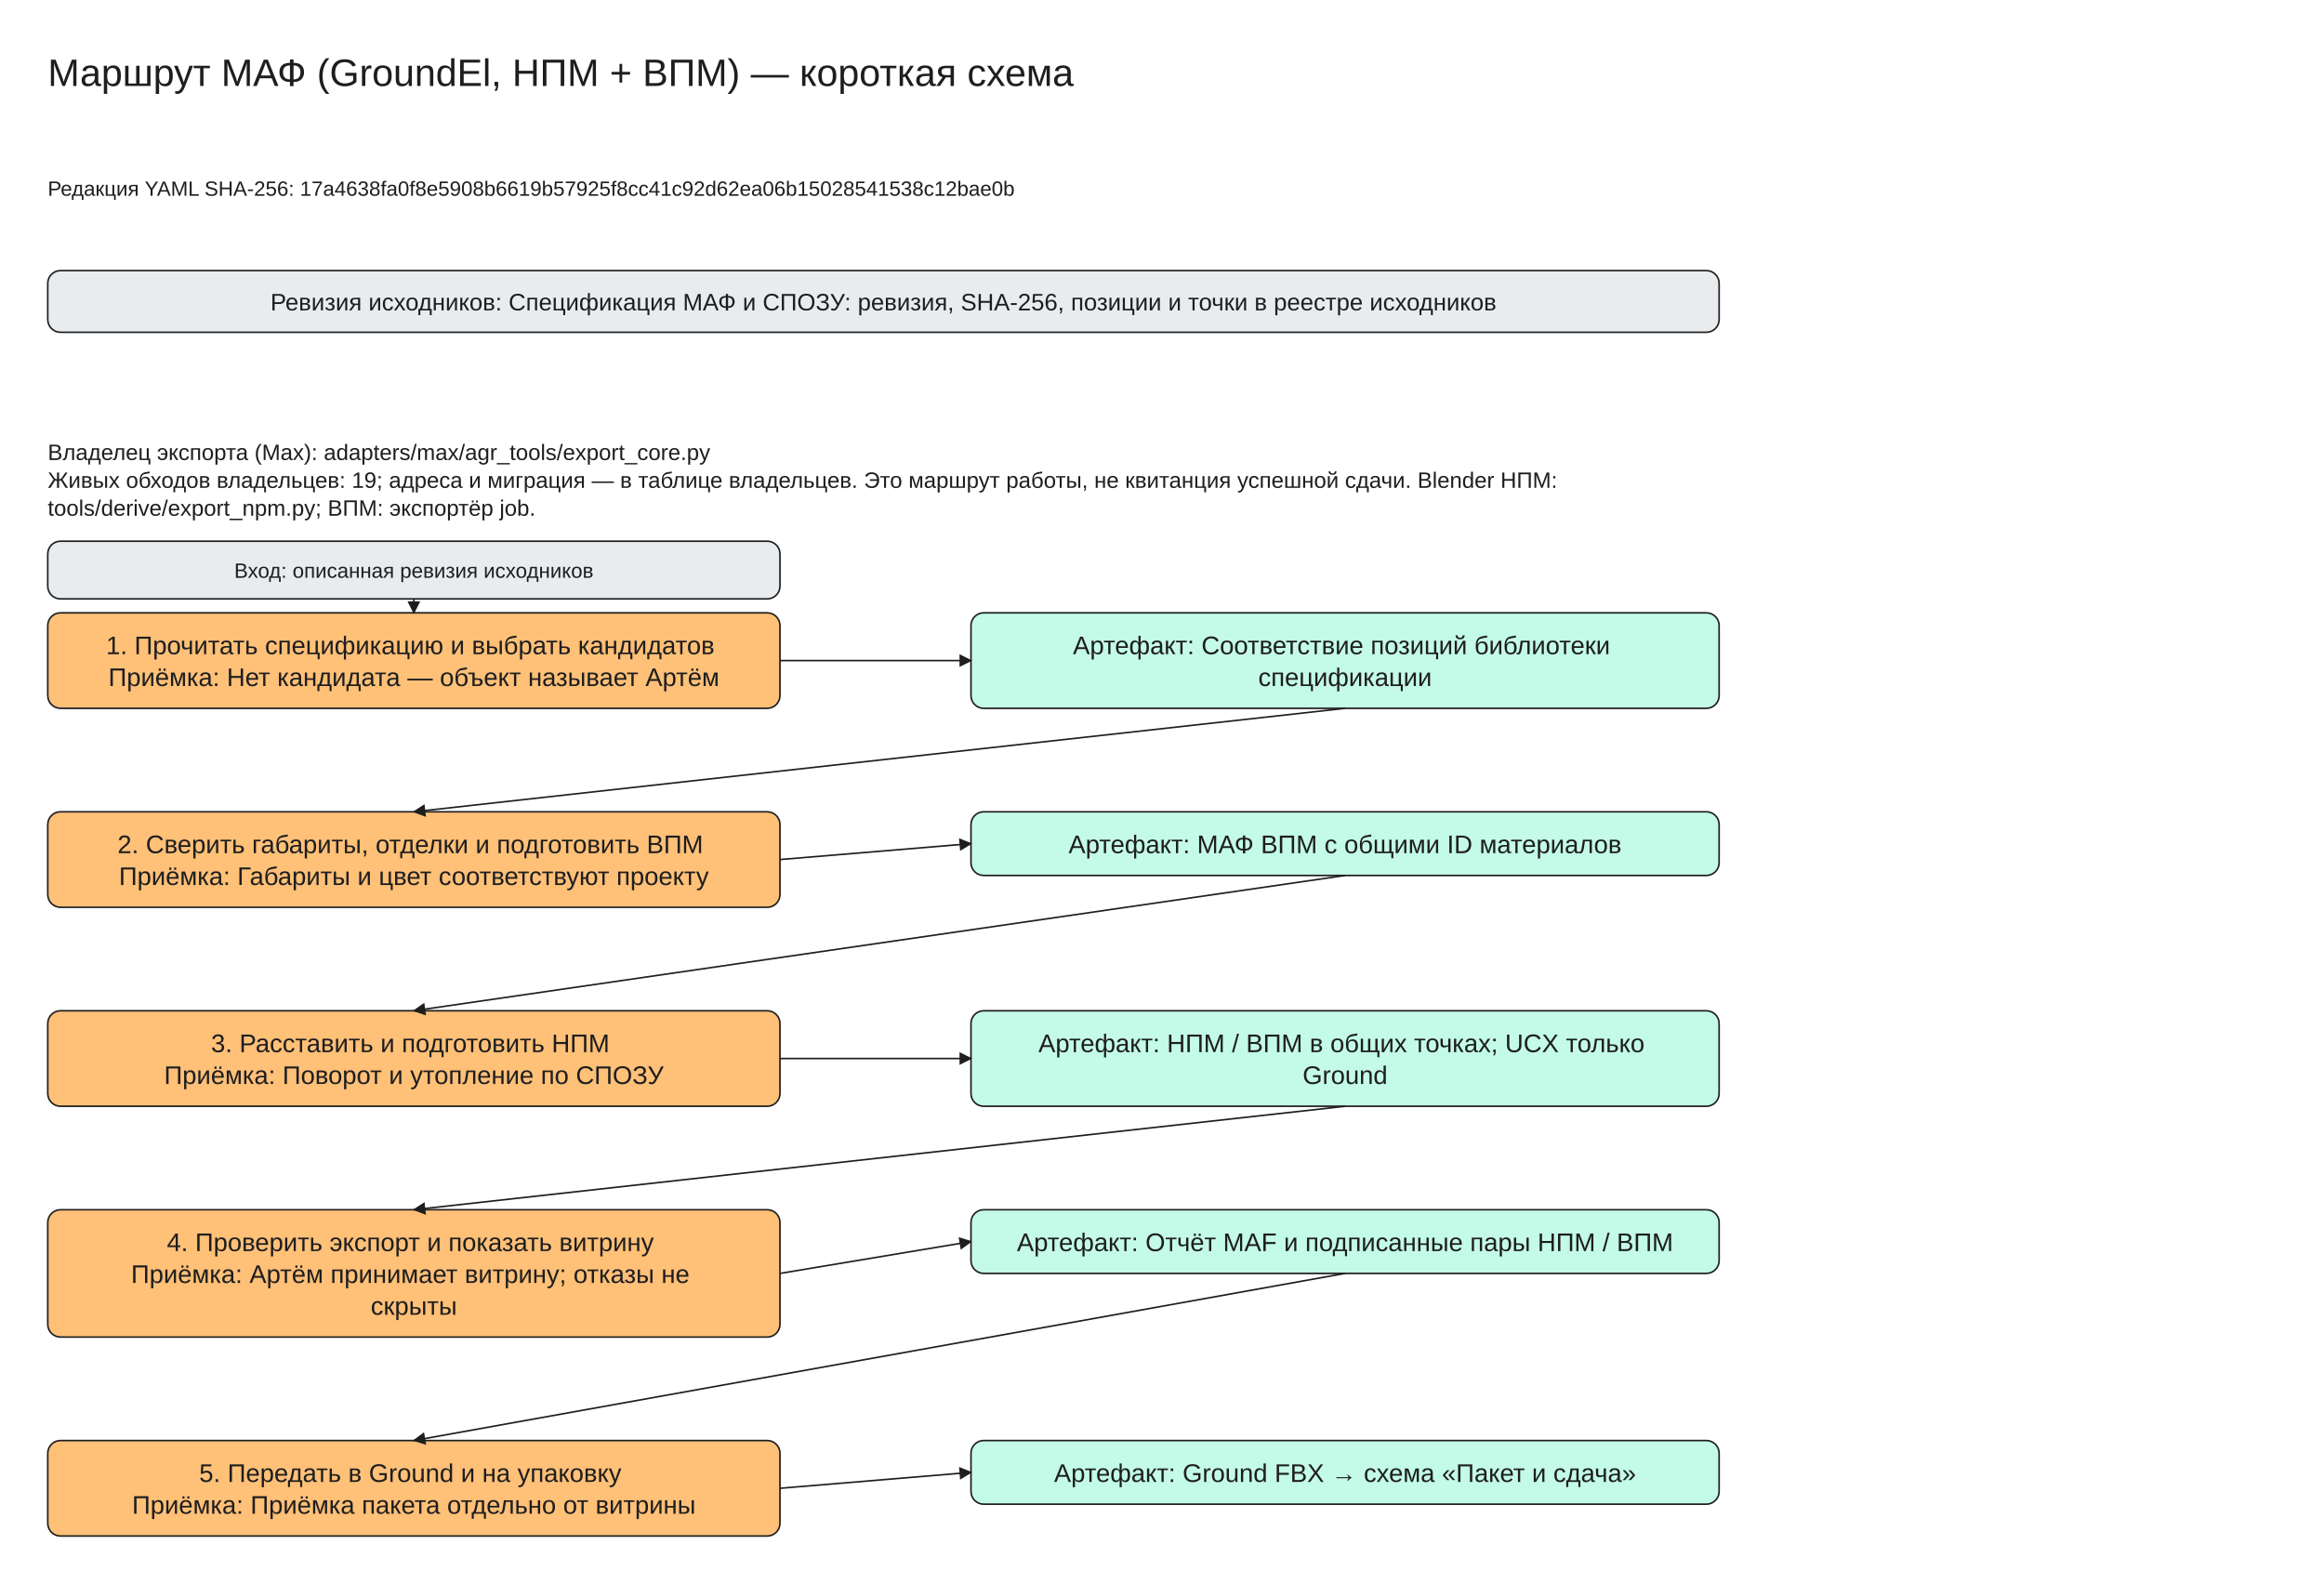
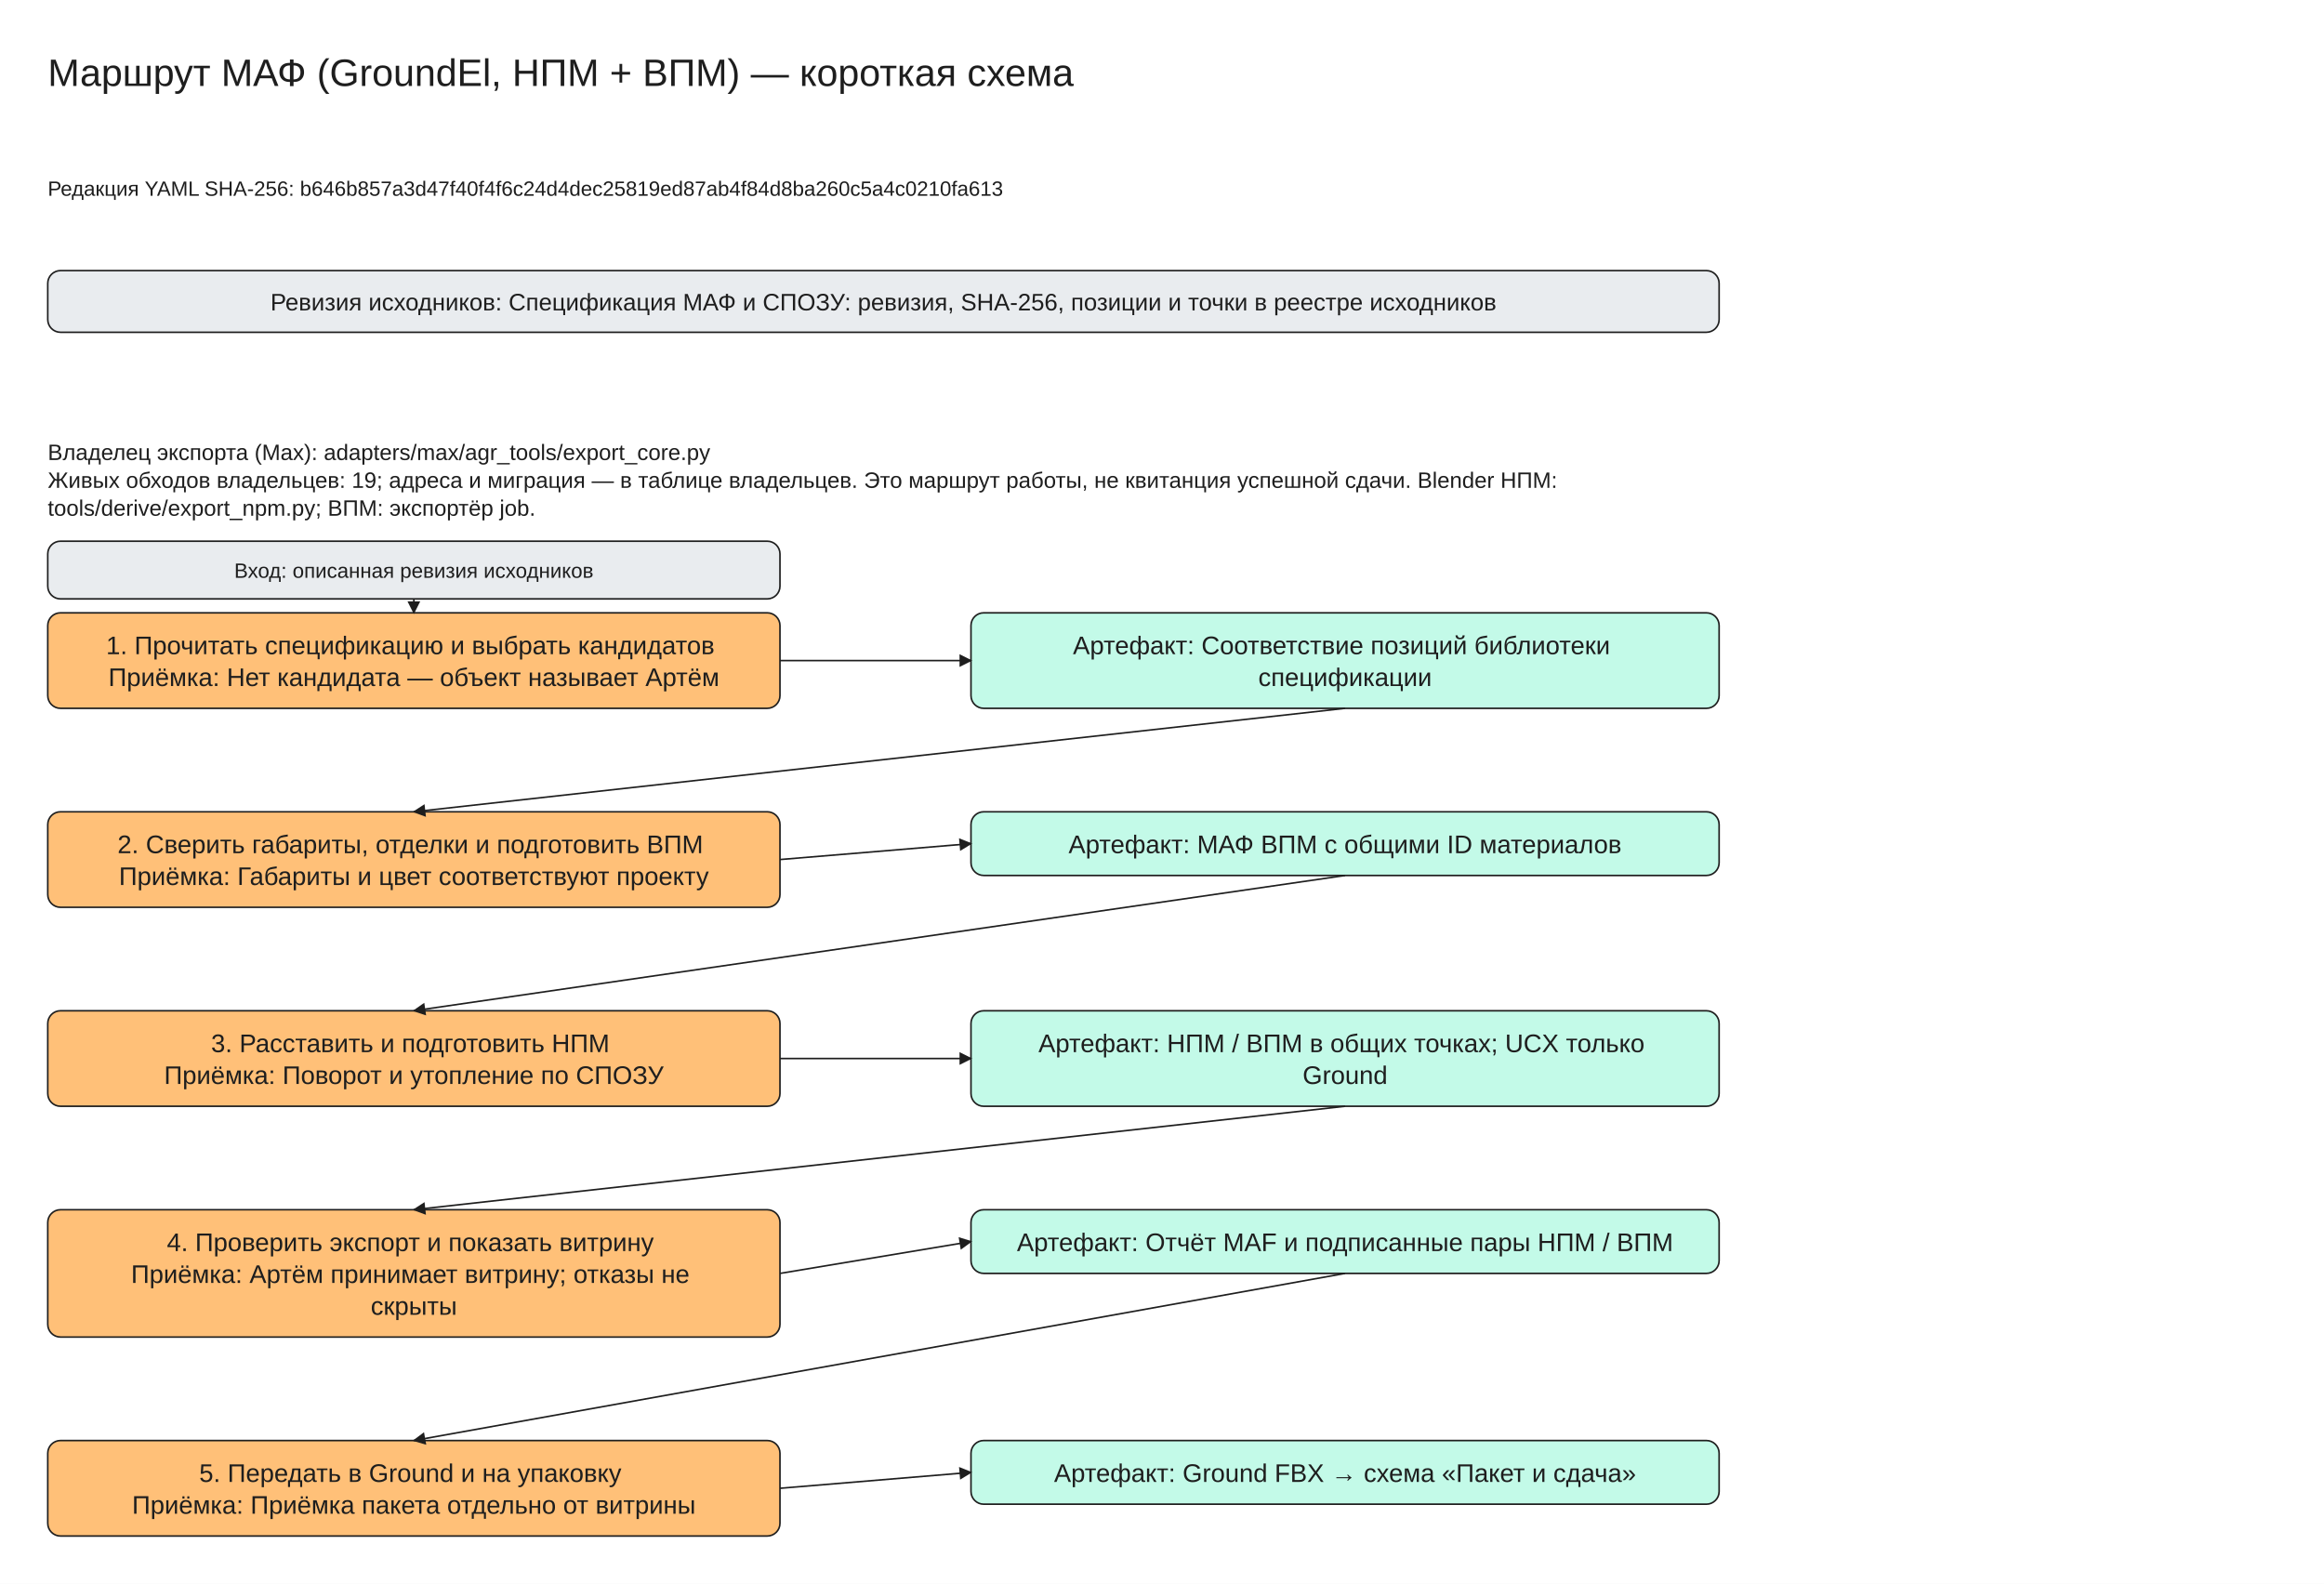
<svg xmlns="http://www.w3.org/2000/svg" viewBox="0 -30 1460 995" width="1460" height="995" font-family="Segoe UI, Arial, sans-serif">
  <defs>
    <marker id="arrow" viewBox="0 0 10 10" refX="9" refY="5" markerWidth="8" markerHeight="8" orient="auto-start-reverse">
      <path d="M0,0 L10,5 L0,10 z" fill="#1e1e1e" />
    </marker>
  </defs>
  <rect x="0" y="-30" width="1460" height="995" fill="#ffffff" />
  <rect x="30" y="140" width="1050" height="38.75" rx="8" fill="#e9ecef" stroke="#1e1e1e" />
  <rect x="30" y="355" width="460" height="60.0" rx="8" fill="#ffc078" stroke="#1e1e1e" />
  <rect x="610" y="355" width="470" height="60.0" rx="8" fill="#c3fae8" stroke="#1e1e1e" />
  <rect x="30" y="310" width="460" height="36.25" rx="8" fill="#e9ecef" stroke="#1e1e1e" />
  <line x1="260.0" y1="346.25" x2="260.0" y2="355.0" stroke="#1e1e1e" marker-end="url(#arrow)" />
  <line x1="490" y1="385.0" x2="610" y2="385.0" stroke="#1e1e1e" marker-end="url(#arrow)" />
  <rect x="30" y="480.0" width="460" height="60.0" rx="8" fill="#ffc078" stroke="#1e1e1e" />
  <rect x="610" y="480.0" width="470" height="40.0" rx="8" fill="#c3fae8" stroke="#1e1e1e" />
  <line x1="845.0" y1="415.0" x2="260.0" y2="480.0" stroke="#1e1e1e" marker-end="url(#arrow)" />
  <line x1="490" y1="510.0" x2="610" y2="500.0" stroke="#1e1e1e" marker-end="url(#arrow)" />
  <rect x="30" y="605.0" width="460" height="60.0" rx="8" fill="#ffc078" stroke="#1e1e1e" />
  <rect x="610" y="605.0" width="470" height="60.0" rx="8" fill="#c3fae8" stroke="#1e1e1e" />
  <line x1="845.0" y1="520.0" x2="260.0" y2="605.0" stroke="#1e1e1e" marker-end="url(#arrow)" />
  <line x1="490" y1="635.0" x2="610" y2="635.0" stroke="#1e1e1e" marker-end="url(#arrow)" />
  <rect x="30" y="730.0" width="460" height="80.0" rx="8" fill="#ffc078" stroke="#1e1e1e" />
  <rect x="610" y="730.0" width="470" height="40.0" rx="8" fill="#c3fae8" stroke="#1e1e1e" />
  <line x1="845.0" y1="665.0" x2="260.0" y2="730.0" stroke="#1e1e1e" marker-end="url(#arrow)" />
  <line x1="490" y1="770.0" x2="610" y2="750.0" stroke="#1e1e1e" marker-end="url(#arrow)" />
  <rect x="30" y="875.0" width="460" height="60.0" rx="8" fill="#ffc078" stroke="#1e1e1e" />
  <rect x="610" y="875.0" width="470" height="40.0" rx="8" fill="#c3fae8" stroke="#1e1e1e" />
  <line x1="845.0" y1="770.0" x2="260.0" y2="875.0" stroke="#1e1e1e" marker-end="url(#arrow)" />
  <line x1="490" y1="905.0" x2="610" y2="895.0" stroke="#1e1e1e" marker-end="url(#arrow)" />
  <text x="30" y="0" font-size="24" text-anchor="start" fill="#1e1e1e">
    <tspan x="30" dy="24">Маршрут МАФ (GroundEl, НПМ + ВПМ) — короткая схема</tspan>
  </text>
  <text x="30" y="80" font-size="13" text-anchor="start" fill="#1e1e1e">
-     <tspan x="30" dy="13">Редакция YAML SHA-256: 17a4638fa0f8e5908b6619b57925f8cc41c92d62ea06b15028541538c12bae0b</tspan>
+     <tspan x="30" dy="13">Редакция YAML SHA-256: b646b857a3d47f40f4f6c24d4dec25819ed87ab4f84d8ba260c5a4c0210fa613</tspan>
  </text>
  <text x="555.0" y="150.0" font-size="15" text-anchor="middle" fill="#1e1e1e">
    <tspan x="555.0" dy="15">Ревизия исходников: Спецификация МАФ и СПОЗУ: ревизия, SHA-256, позиции и точки в реестре исходников</tspan>
  </text>
  <text x="30" y="245" font-size="14" text-anchor="start" fill="#1e1e1e">
    <tspan x="30" dy="14">Владелец экспорта (Max): adapters/max/agr_tools/export_core.py</tspan>
    <tspan x="30" dy="17.5">Живых обходов владельцев: 19; адреса и миграция — в таблице владельцев. Это маршрут работы, не квитанция успешной сдачи. Blender НПМ:</tspan>
    <tspan x="30" dy="17.5">tools/derive/export_npm.py; ВПМ: экспортёр job.</tspan>
  </text>
  <text x="260.0" y="365.0" font-size="16" text-anchor="middle" fill="#1e1e1e">
    <tspan x="260.0" dy="16">1. Прочитать спецификацию и выбрать кандидатов</tspan>
    <tspan x="260.0" dy="20.0">Приёмка: Нет кандидата — объект называет Артём</tspan>
  </text>
  <text x="845.0" y="365.0" font-size="16" text-anchor="middle" fill="#1e1e1e">
    <tspan x="845.0" dy="16">Артефакт: Соответствие позиций библиотеки</tspan>
    <tspan x="845.0" dy="20.0">спецификации</tspan>
  </text>
  <text x="260.0" y="320.0" font-size="13" text-anchor="middle" fill="#1e1e1e">
    <tspan x="260.0" dy="13">Вход: описанная ревизия исходников</tspan>
  </text>
  <text x="260.0" y="490.0" font-size="16" text-anchor="middle" fill="#1e1e1e">
    <tspan x="260.0" dy="16">2. Сверить габариты, отделки и подготовить ВПМ</tspan>
    <tspan x="260.0" dy="20.0">Приёмка: Габариты и цвет соответствуют проекту</tspan>
  </text>
  <text x="845.0" y="490.0" font-size="16" text-anchor="middle" fill="#1e1e1e">
    <tspan x="845.0" dy="16">Артефакт: МАФ ВПМ с общими ID материалов</tspan>
  </text>
  <text x="260.0" y="615.0" font-size="16" text-anchor="middle" fill="#1e1e1e">
    <tspan x="260.0" dy="16">3. Расставить и подготовить НПМ</tspan>
    <tspan x="260.0" dy="20.0">Приёмка: Поворот и утопление по СПОЗУ</tspan>
  </text>
  <text x="845.0" y="615.0" font-size="16" text-anchor="middle" fill="#1e1e1e">
    <tspan x="845.0" dy="16">Артефакт: НПМ / ВПМ в общих точках; UCX только</tspan>
    <tspan x="845.0" dy="20.0">Ground</tspan>
  </text>
  <text x="260.0" y="740.0" font-size="16" text-anchor="middle" fill="#1e1e1e">
    <tspan x="260.0" dy="16">4. Проверить экспорт и показать витрину</tspan>
    <tspan x="260.0" dy="20.0">Приёмка: Артём принимает витрину; отказы не</tspan>
    <tspan x="260.0" dy="20.0">скрыты</tspan>
  </text>
  <text x="845.0" y="740.0" font-size="16" text-anchor="middle" fill="#1e1e1e">
    <tspan x="845.0" dy="16">Артефакт: Отчёт MAF и подписанные пары НПМ / ВПМ</tspan>
  </text>
  <text x="260.0" y="885.0" font-size="16" text-anchor="middle" fill="#1e1e1e">
    <tspan x="260.0" dy="16">5. Передать в Ground и на упаковку</tspan>
    <tspan x="260.0" dy="20.0">Приёмка: Приёмка пакета отдельно от витрины</tspan>
  </text>
  <text x="845.0" y="885.0" font-size="16" text-anchor="middle" fill="#1e1e1e">
    <tspan x="845.0" dy="16">Артефакт: Ground FBX → схема «Пакет и сдача»</tspan>
  </text>
</svg>
